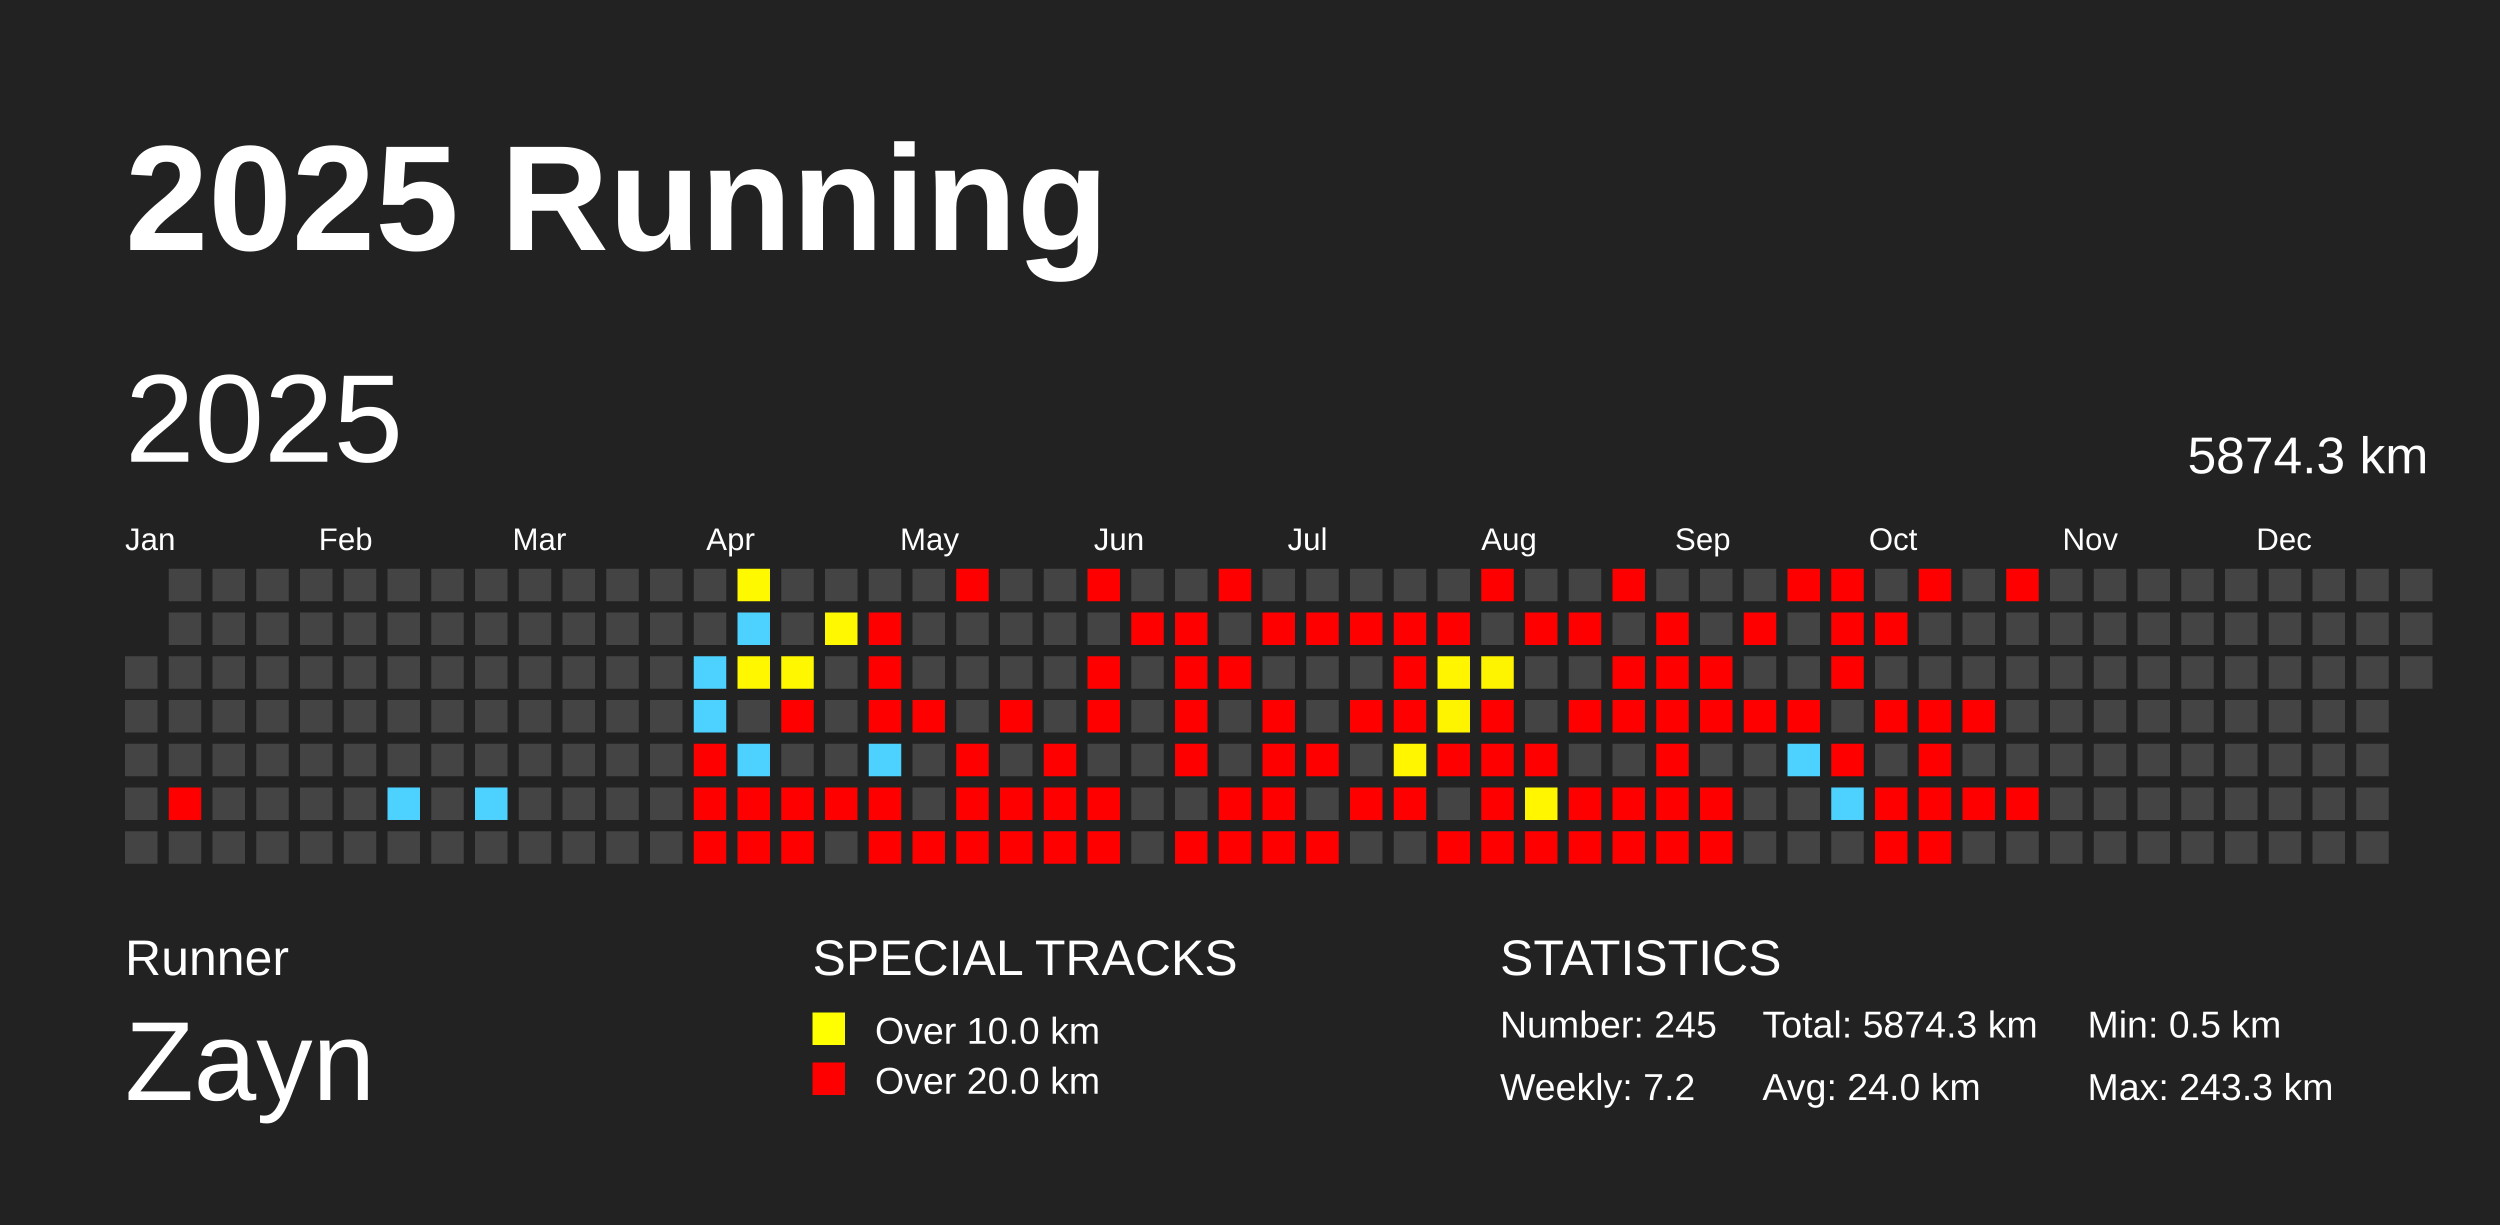
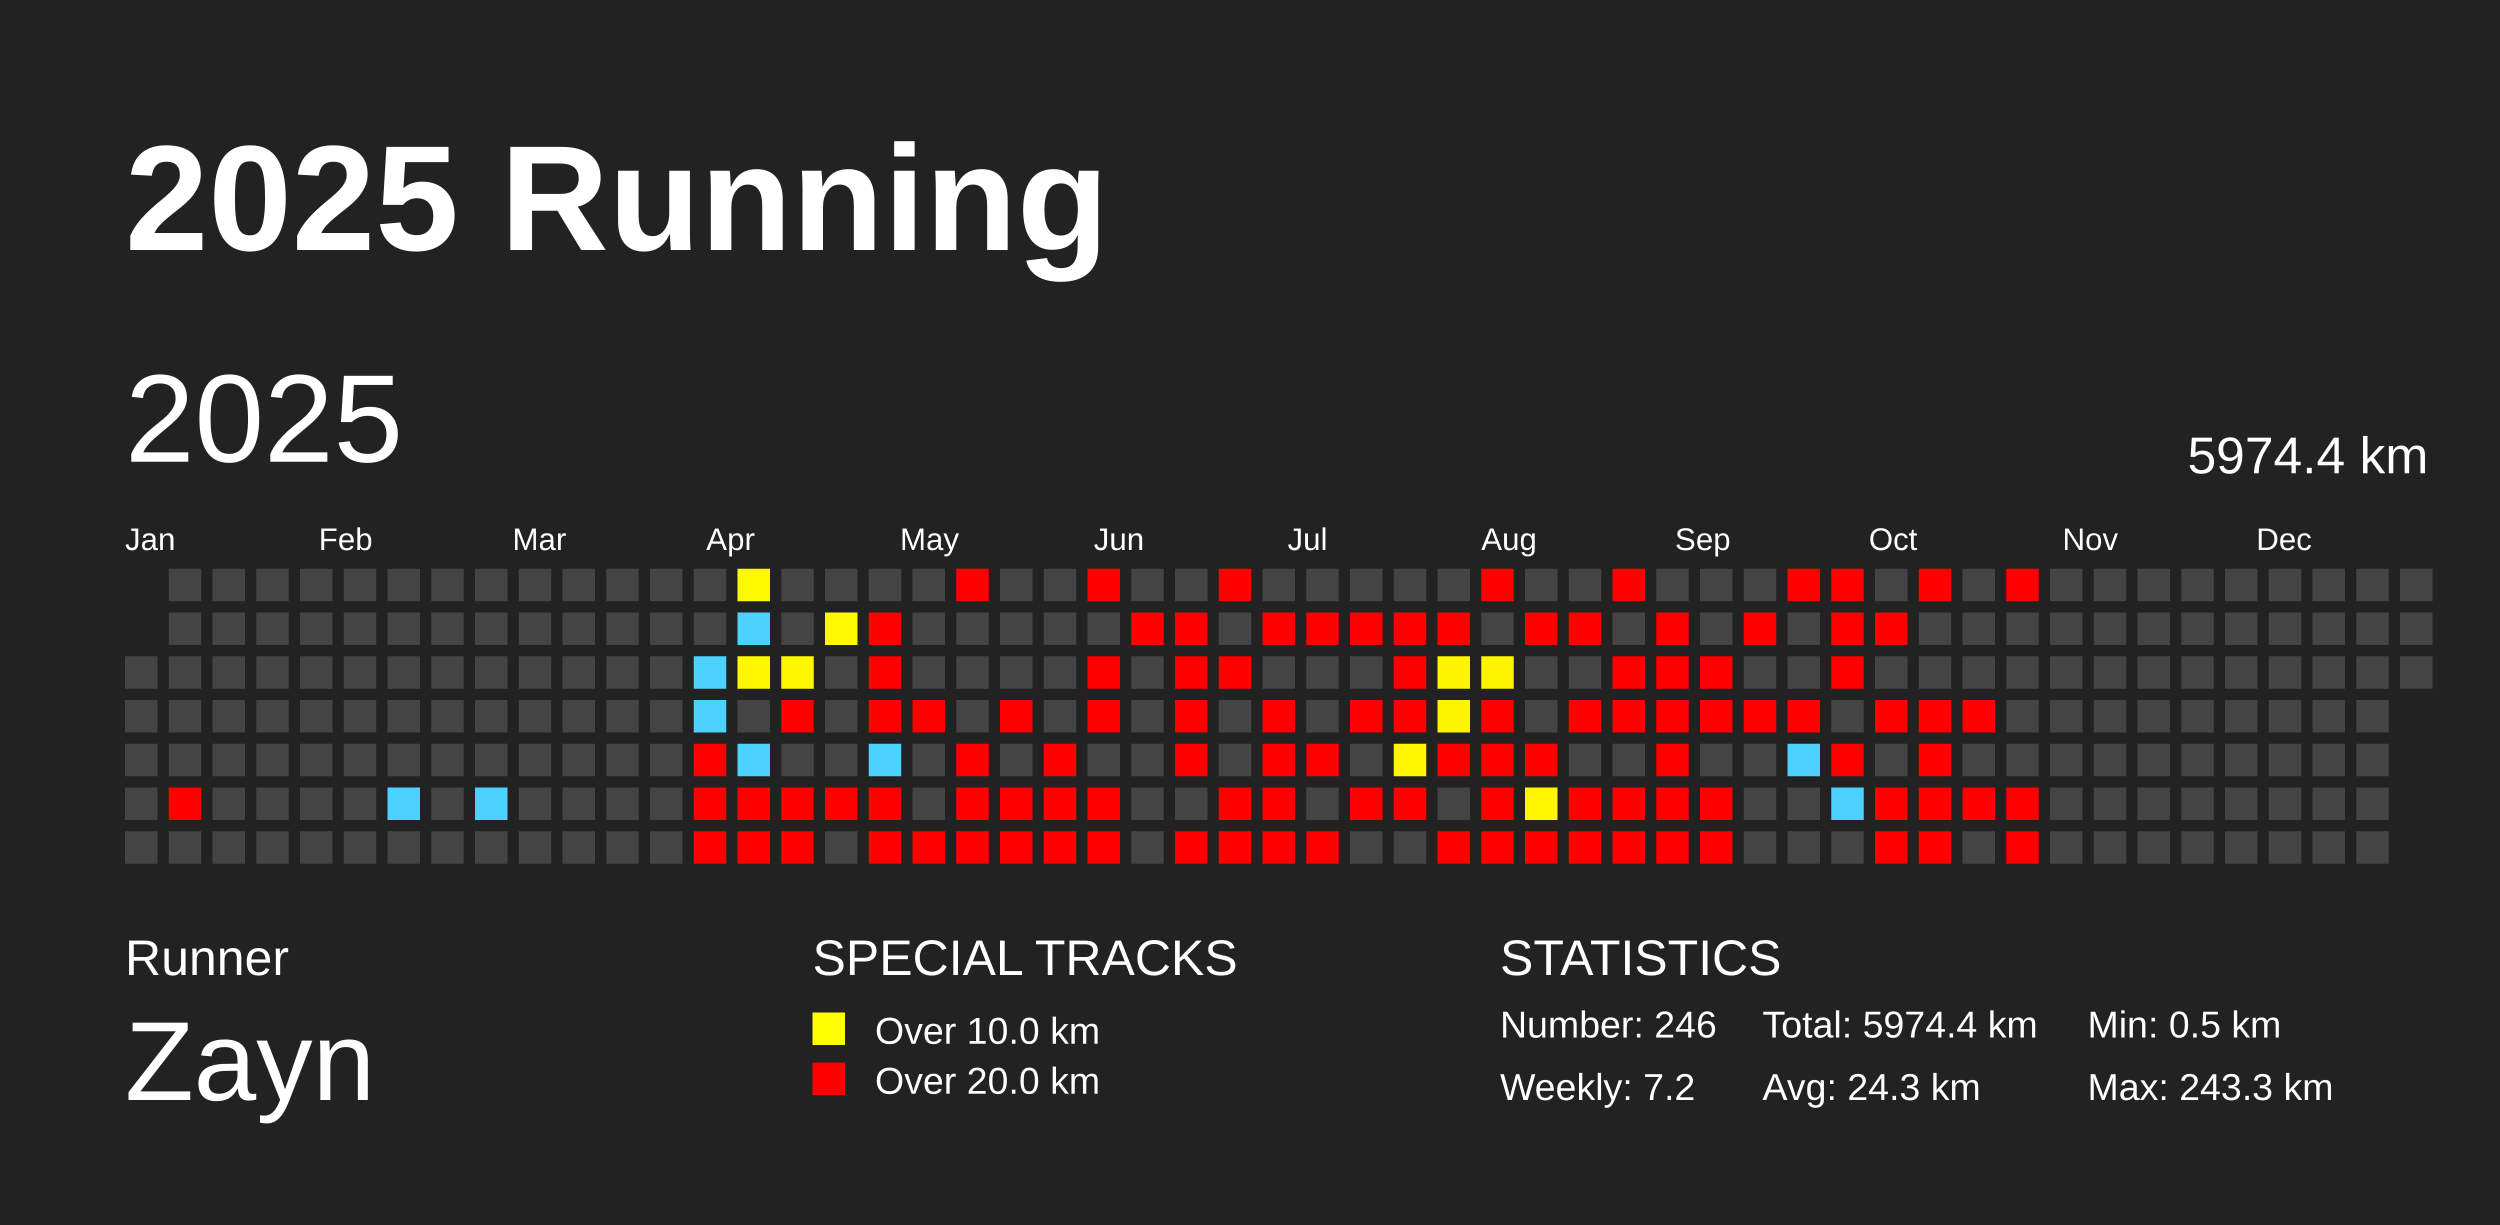
<svg xmlns="http://www.w3.org/2000/svg" baseProfile="full" height="98mm" version="1.1" viewBox="0,0,200,98" width="200mm">
  <defs />
  <rect fill="#222222" height="98" width="200" x="0" y="0" />
  <text fill="#FFFFFF" style="font-size:12px; font-family:Arial; font-weight:bold;" x="10" y="20">2025 Running</text>
  <text fill="#FFFFFF" style="font-size:4px; font-family:Arial" x="10" y="78">Runner</text>
  <text fill="#FFFFFF" style="font-size:9px; font-family:Arial" x="10" y="88">Zayn</text>
  <text fill="#FFFFFF" style="font-size:4px; font-family:Arial" x="65" y="78">SPECIAL TRACKS</text>
  <rect fill="yellow" height="2.6" width="2.6" x="65" y="81" />
  <text fill="#FFFFFF" style="font-size:3px; font-family:Arial" x="70" y="83.5">Over 10.0 km</text>
  <rect fill="red" height="2.6" width="2.6" x="65" y="85" />
  <text fill="#FFFFFF" style="font-size:3px; font-family:Arial" x="70" y="87.5">Over 20.0 km</text>
  <text fill="#FFFFFF" style="font-size:4px; font-family:Arial" x="120" y="78">STATISTICS</text>
-   <text fill="#FFFFFF" style="font-size:3px; font-family:Arial" x="120" y="83">Number: 245</text>
+   <text fill="#FFFFFF" style="font-size:3px; font-family:Arial" x="120" y="83">Number: 246</text>
  <text fill="#FFFFFF" style="font-size:3px; font-family:Arial" x="120" y="88">Weekly: 7.2</text>
-   <text fill="#FFFFFF" style="font-size:3px; font-family:Arial" x="141" y="83">Total: 5874.3 km</text>
-   <text fill="#FFFFFF" style="font-size:3px; font-family:Arial" x="141" y="88">Avg: 24.0 km</text>
+   <text fill="#FFFFFF" style="font-size:3px; font-family:Arial" x="141" y="83">Total: 5974.4 km</text>
+   <text fill="#FFFFFF" style="font-size:3px; font-family:Arial" x="141" y="88">Avg: 24.3 km</text>
  <text fill="#FFFFFF" style="font-size:3px; font-family:Arial" x="167" y="83">Min: 0.5 km</text>
  <text fill="#FFFFFF" style="font-size:3px; font-family:Arial" x="167" y="88">Max: 243.3 km</text>
  <text dominant-baseline="hanging" fill="#FFFFFF" style="font-size:10.0px; font-family:Arial;" x="10" y="30">2025</text>
-   <text dominant-baseline="hanging" fill="#FFFFFF" style="font-size:4.125px; font-family:Arial;" x="175" y="35">5874.3 km</text>
+   <text dominant-baseline="hanging" fill="#FFFFFF" style="font-size:4.125px; font-family:Arial;" x="175" y="35">5974.4 km</text>
  <text fill="#FFFFFF" style="font-size:2.5px; font-family:Arial" x="10.0" y="44">Jan</text>
  <text fill="#FFFFFF" style="font-size:2.5px; font-family:Arial" x="25.5" y="44">Feb</text>
  <text fill="#FFFFFF" style="font-size:2.5px; font-family:Arial" x="41.0" y="44">Mar</text>
  <text fill="#FFFFFF" style="font-size:2.5px; font-family:Arial" x="56.5" y="44">Apr</text>
  <text fill="#FFFFFF" style="font-size:2.5px; font-family:Arial" x="72.0" y="44">May</text>
  <text fill="#FFFFFF" style="font-size:2.5px; font-family:Arial" x="87.5" y="44">Jun</text>
  <text fill="#FFFFFF" style="font-size:2.5px; font-family:Arial" x="103.0" y="44">Jul</text>
  <text fill="#FFFFFF" style="font-size:2.5px; font-family:Arial" x="118.5" y="44">Aug</text>
  <text fill="#FFFFFF" style="font-size:2.5px; font-family:Arial" x="134.0" y="44">Sep</text>
  <text fill="#FFFFFF" style="font-size:2.5px; font-family:Arial" x="149.5" y="44">Oct</text>
  <text fill="#FFFFFF" style="font-size:2.5px; font-family:Arial" x="165.0" y="44">Nov</text>
  <text fill="#FFFFFF" style="font-size:2.5px; font-family:Arial" x="180.5" y="44">Dec</text>
  <rect fill="#444444" height="2.6" width="2.6" x="10.0" y="52.5" />
  <rect fill="#444444" height="2.6" width="2.6" x="10.0" y="56.0" />
  <rect fill="#444444" height="2.6" width="2.6" x="10.0" y="59.5" />
  <rect fill="#444444" height="2.6" width="2.6" x="10.0" y="63.0" />
  <rect fill="#444444" height="2.6" width="2.6" x="10.0" y="66.5" />
  <rect fill="#444444" height="2.6" width="2.6" x="13.5" y="45.5" />
  <rect fill="#444444" height="2.6" width="2.6" x="13.5" y="49.0" />
  <rect fill="#444444" height="2.6" width="2.6" x="13.5" y="52.5" />
  <rect fill="#444444" height="2.6" width="2.6" x="13.5" y="56.0" />
  <rect fill="#444444" height="2.6" width="2.6" x="13.5" y="59.5" />
  <rect fill="red" height="2.6" width="2.6" x="13.5" y="63.0" />
  <rect fill="#444444" height="2.6" width="2.6" x="13.5" y="66.5" />
  <rect fill="#444444" height="2.6" width="2.6" x="17.0" y="45.5" />
  <rect fill="#444444" height="2.6" width="2.6" x="17.0" y="49.0" />
  <rect fill="#444444" height="2.6" width="2.6" x="17.0" y="52.5" />
  <rect fill="#444444" height="2.6" width="2.6" x="17.0" y="56.0" />
  <rect fill="#444444" height="2.6" width="2.6" x="17.0" y="59.5" />
  <rect fill="#444444" height="2.6" width="2.6" x="17.0" y="63.0" />
  <rect fill="#444444" height="2.6" width="2.6" x="17.0" y="66.5" />
  <rect fill="#444444" height="2.6" width="2.6" x="20.5" y="45.5" />
  <rect fill="#444444" height="2.6" width="2.6" x="20.5" y="49.0" />
  <rect fill="#444444" height="2.6" width="2.6" x="20.5" y="52.5" />
  <rect fill="#444444" height="2.6" width="2.6" x="20.5" y="56.0" />
  <rect fill="#444444" height="2.6" width="2.6" x="20.5" y="59.5" />
  <rect fill="#444444" height="2.6" width="2.6" x="20.5" y="63.0" />
  <rect fill="#444444" height="2.6" width="2.6" x="20.5" y="66.5" />
  <rect fill="#444444" height="2.6" width="2.6" x="24.0" y="45.5" />
  <rect fill="#444444" height="2.6" width="2.6" x="24.0" y="49.0" />
  <rect fill="#444444" height="2.6" width="2.6" x="24.0" y="52.5" />
  <rect fill="#444444" height="2.6" width="2.6" x="24.0" y="56.0" />
  <rect fill="#444444" height="2.6" width="2.6" x="24.0" y="59.5" />
  <rect fill="#444444" height="2.6" width="2.6" x="24.0" y="63.0" />
  <rect fill="#444444" height="2.6" width="2.6" x="24.0" y="66.5" />
  <rect fill="#444444" height="2.6" width="2.6" x="27.5" y="45.5" />
  <rect fill="#444444" height="2.6" width="2.6" x="27.5" y="49.0" />
  <rect fill="#444444" height="2.6" width="2.6" x="27.5" y="52.5" />
  <rect fill="#444444" height="2.6" width="2.6" x="27.5" y="56.0" />
  <rect fill="#444444" height="2.6" width="2.6" x="27.5" y="59.5" />
  <rect fill="#444444" height="2.6" width="2.6" x="27.5" y="63.0" />
  <rect fill="#444444" height="2.6" width="2.6" x="27.5" y="66.5" />
  <rect fill="#444444" height="2.6" width="2.6" x="31.0" y="45.5" />
  <rect fill="#444444" height="2.6" width="2.6" x="31.0" y="49.0" />
  <rect fill="#444444" height="2.6" width="2.6" x="31.0" y="52.5" />
  <rect fill="#444444" height="2.6" width="2.6" x="31.0" y="56.0" />
  <rect fill="#444444" height="2.6" width="2.6" x="31.0" y="59.5" />
  <rect fill="#4dd2ff" height="2.6" width="2.6" x="31.0" y="63.0" />
  <rect fill="#444444" height="2.6" width="2.6" x="31.0" y="66.5" />
  <rect fill="#444444" height="2.6" width="2.6" x="34.5" y="45.5" />
  <rect fill="#444444" height="2.6" width="2.6" x="34.5" y="49.0" />
  <rect fill="#444444" height="2.6" width="2.6" x="34.5" y="52.5" />
  <rect fill="#444444" height="2.6" width="2.6" x="34.5" y="56.0" />
  <rect fill="#444444" height="2.6" width="2.6" x="34.5" y="59.5" />
  <rect fill="#444444" height="2.6" width="2.6" x="34.5" y="63.0" />
  <rect fill="#444444" height="2.6" width="2.6" x="34.5" y="66.5" />
  <rect fill="#444444" height="2.6" width="2.6" x="38.0" y="45.5" />
  <rect fill="#444444" height="2.6" width="2.6" x="38.0" y="49.0" />
  <rect fill="#444444" height="2.6" width="2.6" x="38.0" y="52.5" />
  <rect fill="#444444" height="2.6" width="2.6" x="38.0" y="56.0" />
  <rect fill="#444444" height="2.6" width="2.6" x="38.0" y="59.5" />
  <rect fill="#4dd2ff" height="2.6" width="2.6" x="38.0" y="63.0" />
  <rect fill="#444444" height="2.6" width="2.6" x="38.0" y="66.5" />
  <rect fill="#444444" height="2.6" width="2.6" x="41.5" y="45.5" />
  <rect fill="#444444" height="2.6" width="2.6" x="41.5" y="49.0" />
  <rect fill="#444444" height="2.6" width="2.6" x="41.5" y="52.5" />
  <rect fill="#444444" height="2.6" width="2.6" x="41.5" y="56.0" />
  <rect fill="#444444" height="2.6" width="2.6" x="41.5" y="59.5" />
  <rect fill="#444444" height="2.6" width="2.6" x="41.5" y="63.0" />
  <rect fill="#444444" height="2.6" width="2.6" x="41.5" y="66.5" />
  <rect fill="#444444" height="2.6" width="2.6" x="45.0" y="45.5" />
  <rect fill="#444444" height="2.6" width="2.6" x="45.0" y="49.0" />
  <rect fill="#444444" height="2.6" width="2.6" x="45.0" y="52.5" />
  <rect fill="#444444" height="2.6" width="2.6" x="45.0" y="56.0" />
  <rect fill="#444444" height="2.6" width="2.6" x="45.0" y="59.5" />
  <rect fill="#444444" height="2.6" width="2.6" x="45.0" y="63.0" />
  <rect fill="#444444" height="2.6" width="2.6" x="45.0" y="66.5" />
  <rect fill="#444444" height="2.6" width="2.6" x="48.5" y="45.5" />
  <rect fill="#444444" height="2.6" width="2.6" x="48.5" y="49.0" />
  <rect fill="#444444" height="2.6" width="2.6" x="48.5" y="52.5" />
  <rect fill="#444444" height="2.6" width="2.6" x="48.5" y="56.0" />
  <rect fill="#444444" height="2.6" width="2.6" x="48.5" y="59.5" />
  <rect fill="#444444" height="2.6" width="2.6" x="48.5" y="63.0" />
  <rect fill="#444444" height="2.6" width="2.6" x="48.5" y="66.5" />
  <rect fill="#444444" height="2.6" width="2.6" x="52.0" y="45.5" />
  <rect fill="#444444" height="2.6" width="2.6" x="52.0" y="49.0" />
  <rect fill="#444444" height="2.6" width="2.6" x="52.0" y="52.5" />
  <rect fill="#444444" height="2.6" width="2.6" x="52.0" y="56.0" />
  <rect fill="#444444" height="2.6" width="2.6" x="52.0" y="59.5" />
  <rect fill="#444444" height="2.6" width="2.6" x="52.0" y="63.0" />
  <rect fill="#444444" height="2.6" width="2.6" x="52.0" y="66.5" />
  <rect fill="#444444" height="2.6" width="2.6" x="55.5" y="45.5" />
  <rect fill="#444444" height="2.6" width="2.6" x="55.5" y="49.0" />
  <rect fill="#4dd2ff" height="2.6" width="2.6" x="55.5" y="52.5" />
  <rect fill="#4dd2ff" height="2.6" width="2.6" x="55.5" y="56.0" />
  <rect fill="red" height="2.6" width="2.6" x="55.5" y="59.5" />
  <rect fill="red" height="2.6" width="2.6" x="55.5" y="63.0" />
  <rect fill="red" height="2.6" width="2.6" x="55.5" y="66.5" />
  <rect fill="#fff900" height="2.6" width="2.6" x="59.0" y="45.5" />
  <rect fill="#4dd2ff" height="2.6" width="2.6" x="59.0" y="49.0" />
  <rect fill="#fff700" height="2.6" width="2.6" x="59.0" y="52.5" />
  <rect fill="#444444" height="2.6" width="2.6" x="59.0" y="56.0" />
  <rect fill="#4dd2ff" height="2.6" width="2.6" x="59.0" y="59.5" />
  <rect fill="red" height="2.6" width="2.6" x="59.0" y="63.0" />
  <rect fill="red" height="2.6" width="2.6" x="59.0" y="66.5" />
  <rect fill="#444444" height="2.6" width="2.6" x="62.5" y="45.5" />
  <rect fill="#444444" height="2.6" width="2.6" x="62.5" y="49.0" />
  <rect fill="#fff700" height="2.6" width="2.6" x="62.5" y="52.5" />
  <rect fill="red" height="2.6" width="2.6" x="62.5" y="56.0" />
  <rect fill="#444444" height="2.6" width="2.6" x="62.5" y="59.5" />
  <rect fill="red" height="2.6" width="2.6" x="62.5" y="63.0" />
  <rect fill="red" height="2.6" width="2.6" x="62.5" y="66.5" />
  <rect fill="#444444" height="2.6" width="2.6" x="66.0" y="45.5" />
  <rect fill="#fff800" height="2.6" width="2.6" x="66.0" y="49.0" />
  <rect fill="#444444" height="2.6" width="2.6" x="66.0" y="52.5" />
  <rect fill="#444444" height="2.6" width="2.6" x="66.0" y="56.0" />
  <rect fill="#444444" height="2.6" width="2.6" x="66.0" y="59.5" />
  <rect fill="red" height="2.6" width="2.6" x="66.0" y="63.0" />
  <rect fill="#444444" height="2.6" width="2.6" x="66.0" y="66.5" />
  <rect fill="#444444" height="2.6" width="2.6" x="69.5" y="45.5" />
  <rect fill="red" height="2.6" width="2.6" x="69.5" y="49.0" />
  <rect fill="red" height="2.6" width="2.6" x="69.5" y="52.5" />
  <rect fill="red" height="2.6" width="2.6" x="69.5" y="56.0" />
  <rect fill="#4dd2ff" height="2.6" width="2.6" x="69.5" y="59.5" />
  <rect fill="red" height="2.6" width="2.6" x="69.5" y="63.0" />
  <rect fill="red" height="2.6" width="2.6" x="69.5" y="66.5" />
  <rect fill="#444444" height="2.6" width="2.6" x="73.0" y="45.5" />
  <rect fill="#444444" height="2.6" width="2.6" x="73.0" y="49.0" />
  <rect fill="#444444" height="2.6" width="2.6" x="73.0" y="52.5" />
  <rect fill="red" height="2.6" width="2.6" x="73.0" y="56.0" />
  <rect fill="#444444" height="2.6" width="2.6" x="73.0" y="59.5" />
  <rect fill="#444444" height="2.6" width="2.6" x="73.0" y="63.0" />
  <rect fill="red" height="2.6" width="2.6" x="73.0" y="66.5" />
  <rect fill="red" height="2.6" width="2.6" x="76.5" y="45.5" />
  <rect fill="#444444" height="2.6" width="2.6" x="76.5" y="49.0" />
  <rect fill="#444444" height="2.6" width="2.6" x="76.5" y="52.5" />
  <rect fill="#444444" height="2.6" width="2.6" x="76.5" y="56.0" />
  <rect fill="red" height="2.6" width="2.6" x="76.5" y="59.5" />
  <rect fill="red" height="2.6" width="2.6" x="76.5" y="63.0" />
  <rect fill="red" height="2.6" width="2.6" x="76.5" y="66.5" />
  <rect fill="#444444" height="2.6" width="2.6" x="80.0" y="45.5" />
  <rect fill="#444444" height="2.6" width="2.6" x="80.0" y="49.0" />
  <rect fill="#444444" height="2.6" width="2.6" x="80.0" y="52.5" />
  <rect fill="red" height="2.6" width="2.6" x="80.0" y="56.0" />
  <rect fill="#444444" height="2.6" width="2.6" x="80.0" y="59.5" />
  <rect fill="red" height="2.6" width="2.6" x="80.0" y="63.0" />
  <rect fill="red" height="2.6" width="2.6" x="80.0" y="66.5" />
  <rect fill="#444444" height="2.6" width="2.6" x="83.5" y="45.5" />
  <rect fill="#444444" height="2.6" width="2.6" x="83.5" y="49.0" />
  <rect fill="#444444" height="2.6" width="2.6" x="83.5" y="52.5" />
  <rect fill="#444444" height="2.6" width="2.6" x="83.5" y="56.0" />
  <rect fill="red" height="2.6" width="2.6" x="83.5" y="59.5" />
  <rect fill="red" height="2.6" width="2.6" x="83.5" y="63.0" />
  <rect fill="red" height="2.6" width="2.6" x="83.5" y="66.5" />
  <rect fill="red" height="2.6" width="2.6" x="87.0" y="45.5" />
  <rect fill="#444444" height="2.6" width="2.6" x="87.0" y="49.0" />
  <rect fill="red" height="2.6" width="2.6" x="87.0" y="52.5" />
  <rect fill="red" height="2.6" width="2.6" x="87.0" y="56.0" />
  <rect fill="#444444" height="2.6" width="2.6" x="87.0" y="59.5" />
  <rect fill="red" height="2.6" width="2.6" x="87.0" y="63.0" />
  <rect fill="red" height="2.6" width="2.6" x="87.0" y="66.5" />
  <rect fill="#444444" height="2.6" width="2.6" x="90.5" y="45.5" />
  <rect fill="red" height="2.6" width="2.6" x="90.5" y="49.0" />
  <rect fill="#444444" height="2.6" width="2.6" x="90.5" y="52.5" />
  <rect fill="#444444" height="2.6" width="2.6" x="90.5" y="56.0" />
  <rect fill="#444444" height="2.6" width="2.6" x="90.5" y="59.5" />
  <rect fill="#444444" height="2.6" width="2.6" x="90.5" y="63.0" />
  <rect fill="#444444" height="2.6" width="2.6" x="90.5" y="66.5" />
  <rect fill="#444444" height="2.6" width="2.6" x="94.0" y="45.5" />
  <rect fill="red" height="2.6" width="2.6" x="94.0" y="49.0" />
  <rect fill="red" height="2.6" width="2.6" x="94.0" y="52.5" />
  <rect fill="red" height="2.6" width="2.6" x="94.0" y="56.0" />
  <rect fill="red" height="2.6" width="2.6" x="94.0" y="59.5" />
  <rect fill="#444444" height="2.6" width="2.6" x="94.0" y="63.0" />
  <rect fill="red" height="2.6" width="2.6" x="94.0" y="66.5" />
  <rect fill="red" height="2.6" width="2.6" x="97.5" y="45.5" />
  <rect fill="#444444" height="2.6" width="2.6" x="97.5" y="49.0" />
  <rect fill="red" height="2.6" width="2.6" x="97.5" y="52.5" />
  <rect fill="#444444" height="2.6" width="2.6" x="97.5" y="56.0" />
  <rect fill="#444444" height="2.6" width="2.6" x="97.5" y="59.5" />
  <rect fill="red" height="2.6" width="2.6" x="97.5" y="63.0" />
  <rect fill="red" height="2.6" width="2.6" x="97.5" y="66.5" />
  <rect fill="#444444" height="2.6" width="2.6" x="101.0" y="45.5" />
  <rect fill="red" height="2.6" width="2.6" x="101.0" y="49.0" />
  <rect fill="#444444" height="2.6" width="2.6" x="101.0" y="52.5" />
  <rect fill="red" height="2.6" width="2.6" x="101.0" y="56.0" />
  <rect fill="red" height="2.6" width="2.6" x="101.0" y="59.5" />
  <rect fill="red" height="2.6" width="2.6" x="101.0" y="63.0" />
  <rect fill="red" height="2.6" width="2.6" x="101.0" y="66.5" />
  <rect fill="#444444" height="2.6" width="2.6" x="104.5" y="45.5" />
  <rect fill="red" height="2.6" width="2.6" x="104.5" y="49.0" />
  <rect fill="#444444" height="2.6" width="2.6" x="104.5" y="52.5" />
  <rect fill="#444444" height="2.6" width="2.6" x="104.5" y="56.0" />
  <rect fill="red" height="2.6" width="2.6" x="104.5" y="59.5" />
  <rect fill="#444444" height="2.6" width="2.6" x="104.5" y="63.0" />
  <rect fill="red" height="2.6" width="2.6" x="104.5" y="66.5" />
  <rect fill="#444444" height="2.6" width="2.6" x="108.0" y="45.5" />
  <rect fill="red" height="2.6" width="2.6" x="108.0" y="49.0" />
  <rect fill="#444444" height="2.6" width="2.6" x="108.0" y="52.5" />
  <rect fill="red" height="2.6" width="2.6" x="108.0" y="56.0" />
  <rect fill="#444444" height="2.6" width="2.6" x="108.0" y="59.5" />
  <rect fill="red" height="2.6" width="2.6" x="108.0" y="63.0" />
  <rect fill="#444444" height="2.6" width="2.6" x="108.0" y="66.5" />
  <rect fill="#444444" height="2.6" width="2.6" x="111.5" y="45.5" />
  <rect fill="red" height="2.6" width="2.6" x="111.5" y="49.0" />
  <rect fill="red" height="2.6" width="2.6" x="111.5" y="52.5" />
  <rect fill="red" height="2.6" width="2.6" x="111.5" y="56.0" />
  <rect fill="#fff600" height="2.6" width="2.6" x="111.5" y="59.5" />
  <rect fill="red" height="2.6" width="2.6" x="111.5" y="63.0" />
  <rect fill="#444444" height="2.6" width="2.6" x="111.5" y="66.5" />
  <rect fill="#444444" height="2.6" width="2.6" x="115.0" y="45.5" />
  <rect fill="red" height="2.6" width="2.6" x="115.0" y="49.0" />
  <rect fill="#fff500" height="2.6" width="2.6" x="115.0" y="52.5" />
  <rect fill="#fff400" height="2.6" width="2.6" x="115.0" y="56.0" />
  <rect fill="red" height="2.6" width="2.6" x="115.0" y="59.5" />
  <rect fill="#444444" height="2.6" width="2.6" x="115.0" y="63.0" />
  <rect fill="red" height="2.6" width="2.6" x="115.0" y="66.5" />
  <rect fill="red" height="2.6" width="2.6" x="118.5" y="45.5" />
  <rect fill="#444444" height="2.6" width="2.6" x="118.5" y="49.0" />
  <rect fill="#fff400" height="2.6" width="2.6" x="118.5" y="52.5" />
  <rect fill="red" height="2.6" width="2.6" x="118.5" y="56.0" />
  <rect fill="red" height="2.6" width="2.6" x="118.5" y="59.5" />
  <rect fill="red" height="2.6" width="2.6" x="118.5" y="63.0" />
  <rect fill="red" height="2.6" width="2.6" x="118.5" y="66.5" />
  <rect fill="#444444" height="2.6" width="2.6" x="122.0" y="45.5" />
  <rect fill="red" height="2.6" width="2.6" x="122.0" y="49.0" />
  <rect fill="#444444" height="2.6" width="2.6" x="122.0" y="52.5" />
  <rect fill="#444444" height="2.6" width="2.6" x="122.0" y="56.0" />
  <rect fill="red" height="2.6" width="2.6" x="122.0" y="59.5" />
  <rect fill="#fff600" height="2.6" width="2.6" x="122.0" y="63.0" />
  <rect fill="red" height="2.6" width="2.6" x="122.0" y="66.5" />
  <rect fill="#444444" height="2.6" width="2.6" x="125.5" y="45.5" />
  <rect fill="red" height="2.6" width="2.6" x="125.5" y="49.0" />
  <rect fill="#444444" height="2.6" width="2.6" x="125.5" y="52.5" />
  <rect fill="red" height="2.6" width="2.6" x="125.5" y="56.0" />
  <rect fill="#444444" height="2.6" width="2.6" x="125.5" y="59.5" />
  <rect fill="red" height="2.6" width="2.6" x="125.5" y="63.0" />
  <rect fill="red" height="2.6" width="2.6" x="125.5" y="66.5" />
  <rect fill="red" height="2.6" width="2.6" x="129.0" y="45.5" />
  <rect fill="#444444" height="2.6" width="2.6" x="129.0" y="49.0" />
  <rect fill="red" height="2.6" width="2.6" x="129.0" y="52.5" />
  <rect fill="red" height="2.6" width="2.6" x="129.0" y="56.0" />
  <rect fill="#444444" height="2.6" width="2.6" x="129.0" y="59.5" />
  <rect fill="red" height="2.6" width="2.6" x="129.0" y="63.0" />
  <rect fill="red" height="2.6" width="2.6" x="129.0" y="66.5" />
  <rect fill="#444444" height="2.6" width="2.6" x="132.5" y="45.5" />
  <rect fill="red" height="2.6" width="2.6" x="132.5" y="49.0" />
  <rect fill="red" height="2.6" width="2.6" x="132.5" y="52.5" />
  <rect fill="red" height="2.6" width="2.6" x="132.5" y="56.0" />
  <rect fill="red" height="2.6" width="2.6" x="132.5" y="59.5" />
  <rect fill="red" height="2.6" width="2.6" x="132.5" y="63.0" />
  <rect fill="red" height="2.6" width="2.6" x="132.5" y="66.5" />
  <rect fill="#444444" height="2.6" width="2.6" x="136.0" y="45.5" />
  <rect fill="#444444" height="2.6" width="2.6" x="136.0" y="49.0" />
  <rect fill="red" height="2.6" width="2.6" x="136.0" y="52.5" />
  <rect fill="red" height="2.6" width="2.6" x="136.0" y="56.0" />
  <rect fill="#444444" height="2.6" width="2.6" x="136.0" y="59.5" />
  <rect fill="red" height="2.6" width="2.6" x="136.0" y="63.0" />
  <rect fill="red" height="2.6" width="2.6" x="136.0" y="66.5" />
  <rect fill="#444444" height="2.6" width="2.6" x="139.5" y="45.5" />
  <rect fill="red" height="2.6" width="2.6" x="139.5" y="49.0" />
  <rect fill="#444444" height="2.6" width="2.6" x="139.5" y="52.5" />
  <rect fill="red" height="2.6" width="2.6" x="139.5" y="56.0" />
  <rect fill="#444444" height="2.6" width="2.6" x="139.5" y="59.5" />
  <rect fill="#444444" height="2.6" width="2.6" x="139.5" y="63.0" />
  <rect fill="#444444" height="2.6" width="2.6" x="139.5" y="66.5" />
  <rect fill="red" height="2.6" width="2.6" x="143.0" y="45.5" />
  <rect fill="#444444" height="2.6" width="2.6" x="143.0" y="49.0" />
  <rect fill="#444444" height="2.6" width="2.6" x="143.0" y="52.5" />
  <rect fill="red" height="2.6" width="2.6" x="143.0" y="56.0" />
  <rect fill="#4dd2ff" height="2.6" width="2.6" x="143.0" y="59.5" />
  <rect fill="#444444" height="2.6" width="2.6" x="143.0" y="63.0" />
  <rect fill="#444444" height="2.6" width="2.6" x="143.0" y="66.5" />
  <rect fill="red" height="2.6" width="2.6" x="146.5" y="45.5" />
  <rect fill="red" height="2.6" width="2.6" x="146.5" y="49.0" />
  <rect fill="red" height="2.6" width="2.6" x="146.5" y="52.5" />
  <rect fill="#444444" height="2.6" width="2.6" x="146.5" y="56.0" />
  <rect fill="red" height="2.6" width="2.6" x="146.5" y="59.5" />
  <rect fill="#4dd2ff" height="2.6" width="2.6" x="146.5" y="63.0" />
  <rect fill="#444444" height="2.6" width="2.6" x="146.5" y="66.5" />
  <rect fill="#444444" height="2.6" width="2.6" x="150.0" y="45.5" />
  <rect fill="red" height="2.6" width="2.6" x="150.0" y="49.0" />
  <rect fill="#444444" height="2.6" width="2.6" x="150.0" y="52.5" />
  <rect fill="red" height="2.6" width="2.6" x="150.0" y="56.0" />
  <rect fill="#444444" height="2.6" width="2.6" x="150.0" y="59.5" />
  <rect fill="red" height="2.6" width="2.6" x="150.0" y="63.0" />
  <rect fill="red" height="2.6" width="2.6" x="150.0" y="66.5" />
  <rect fill="red" height="2.6" width="2.6" x="153.5" y="45.5" />
  <rect fill="#444444" height="2.6" width="2.6" x="153.5" y="49.0" />
  <rect fill="#444444" height="2.6" width="2.6" x="153.5" y="52.5" />
  <rect fill="red" height="2.6" width="2.6" x="153.5" y="56.0" />
  <rect fill="red" height="2.6" width="2.6" x="153.5" y="59.5" />
  <rect fill="red" height="2.6" width="2.6" x="153.5" y="63.0" />
  <rect fill="red" height="2.6" width="2.6" x="153.5" y="66.5" />
  <rect fill="#444444" height="2.6" width="2.6" x="157.0" y="45.5" />
  <rect fill="#444444" height="2.6" width="2.6" x="157.0" y="49.0" />
  <rect fill="#444444" height="2.6" width="2.6" x="157.0" y="52.5" />
  <rect fill="red" height="2.6" width="2.6" x="157.0" y="56.0" />
  <rect fill="#444444" height="2.6" width="2.6" x="157.0" y="59.5" />
  <rect fill="red" height="2.6" width="2.6" x="157.0" y="63.0" />
  <rect fill="#444444" height="2.6" width="2.6" x="157.0" y="66.5" />
  <rect fill="red" height="2.6" width="2.6" x="160.5" y="45.5" />
  <rect fill="#444444" height="2.6" width="2.6" x="160.5" y="49.0" />
  <rect fill="#444444" height="2.6" width="2.6" x="160.5" y="52.5" />
  <rect fill="#444444" height="2.6" width="2.6" x="160.5" y="56.0" />
  <rect fill="#444444" height="2.6" width="2.6" x="160.5" y="59.5" />
  <rect fill="red" height="2.6" width="2.6" x="160.5" y="63.0" />
-   <rect fill="#444444" height="2.6" width="2.6" x="160.5" y="66.5" />
+   <rect fill="red" height="2.6" width="2.6" x="160.5" y="66.5" />
  <rect fill="#444444" height="2.6" width="2.6" x="164.0" y="45.5" />
  <rect fill="#444444" height="2.6" width="2.6" x="164.0" y="49.0" />
  <rect fill="#444444" height="2.6" width="2.6" x="164.0" y="52.5" />
  <rect fill="#444444" height="2.6" width="2.6" x="164.0" y="56.0" />
  <rect fill="#444444" height="2.6" width="2.6" x="164.0" y="59.5" />
  <rect fill="#444444" height="2.6" width="2.6" x="164.0" y="63.0" />
  <rect fill="#444444" height="2.6" width="2.6" x="164.0" y="66.5" />
  <rect fill="#444444" height="2.6" width="2.6" x="167.5" y="45.5" />
  <rect fill="#444444" height="2.6" width="2.6" x="167.5" y="49.0" />
  <rect fill="#444444" height="2.6" width="2.6" x="167.5" y="52.5" />
  <rect fill="#444444" height="2.6" width="2.6" x="167.5" y="56.0" />
  <rect fill="#444444" height="2.6" width="2.6" x="167.5" y="59.5" />
  <rect fill="#444444" height="2.6" width="2.6" x="167.5" y="63.0" />
  <rect fill="#444444" height="2.6" width="2.6" x="167.5" y="66.5" />
  <rect fill="#444444" height="2.6" width="2.6" x="171.0" y="45.5" />
  <rect fill="#444444" height="2.6" width="2.6" x="171.0" y="49.0" />
  <rect fill="#444444" height="2.6" width="2.6" x="171.0" y="52.5" />
  <rect fill="#444444" height="2.6" width="2.6" x="171.0" y="56.0" />
  <rect fill="#444444" height="2.6" width="2.6" x="171.0" y="59.5" />
  <rect fill="#444444" height="2.6" width="2.6" x="171.0" y="63.0" />
  <rect fill="#444444" height="2.6" width="2.6" x="171.0" y="66.5" />
  <rect fill="#444444" height="2.6" width="2.6" x="174.5" y="45.5" />
  <rect fill="#444444" height="2.6" width="2.6" x="174.5" y="49.0" />
  <rect fill="#444444" height="2.6" width="2.6" x="174.5" y="52.5" />
  <rect fill="#444444" height="2.6" width="2.6" x="174.5" y="56.0" />
  <rect fill="#444444" height="2.6" width="2.6" x="174.5" y="59.5" />
  <rect fill="#444444" height="2.6" width="2.6" x="174.5" y="63.0" />
  <rect fill="#444444" height="2.6" width="2.6" x="174.5" y="66.5" />
  <rect fill="#444444" height="2.6" width="2.6" x="178.0" y="45.5" />
  <rect fill="#444444" height="2.6" width="2.6" x="178.0" y="49.0" />
  <rect fill="#444444" height="2.6" width="2.6" x="178.0" y="52.5" />
  <rect fill="#444444" height="2.6" width="2.6" x="178.0" y="56.0" />
  <rect fill="#444444" height="2.6" width="2.6" x="178.0" y="59.5" />
  <rect fill="#444444" height="2.6" width="2.6" x="178.0" y="63.0" />
  <rect fill="#444444" height="2.6" width="2.6" x="178.0" y="66.5" />
  <rect fill="#444444" height="2.6" width="2.6" x="181.5" y="45.5" />
  <rect fill="#444444" height="2.6" width="2.6" x="181.5" y="49.0" />
  <rect fill="#444444" height="2.6" width="2.6" x="181.5" y="52.5" />
  <rect fill="#444444" height="2.6" width="2.6" x="181.5" y="56.0" />
  <rect fill="#444444" height="2.6" width="2.6" x="181.5" y="59.5" />
  <rect fill="#444444" height="2.6" width="2.6" x="181.5" y="63.0" />
  <rect fill="#444444" height="2.6" width="2.6" x="181.5" y="66.5" />
  <rect fill="#444444" height="2.6" width="2.6" x="185.0" y="45.5" />
  <rect fill="#444444" height="2.6" width="2.6" x="185.0" y="49.0" />
  <rect fill="#444444" height="2.6" width="2.6" x="185.0" y="52.5" />
  <rect fill="#444444" height="2.6" width="2.6" x="185.0" y="56.0" />
  <rect fill="#444444" height="2.6" width="2.6" x="185.0" y="59.5" />
  <rect fill="#444444" height="2.6" width="2.6" x="185.0" y="63.0" />
  <rect fill="#444444" height="2.6" width="2.6" x="185.0" y="66.5" />
  <rect fill="#444444" height="2.6" width="2.6" x="188.5" y="45.5" />
  <rect fill="#444444" height="2.6" width="2.6" x="188.5" y="49.0" />
  <rect fill="#444444" height="2.6" width="2.6" x="188.5" y="52.5" />
  <rect fill="#444444" height="2.6" width="2.6" x="188.5" y="56.0" />
  <rect fill="#444444" height="2.6" width="2.6" x="188.5" y="59.5" />
  <rect fill="#444444" height="2.6" width="2.6" x="188.5" y="63.0" />
  <rect fill="#444444" height="2.6" width="2.6" x="188.5" y="66.5" />
  <rect fill="#444444" height="2.6" width="2.6" x="192.0" y="45.5" />
  <rect fill="#444444" height="2.6" width="2.6" x="192.0" y="49.0" />
  <rect fill="#444444" height="2.6" width="2.6" x="192.0" y="52.5" />
</svg>
